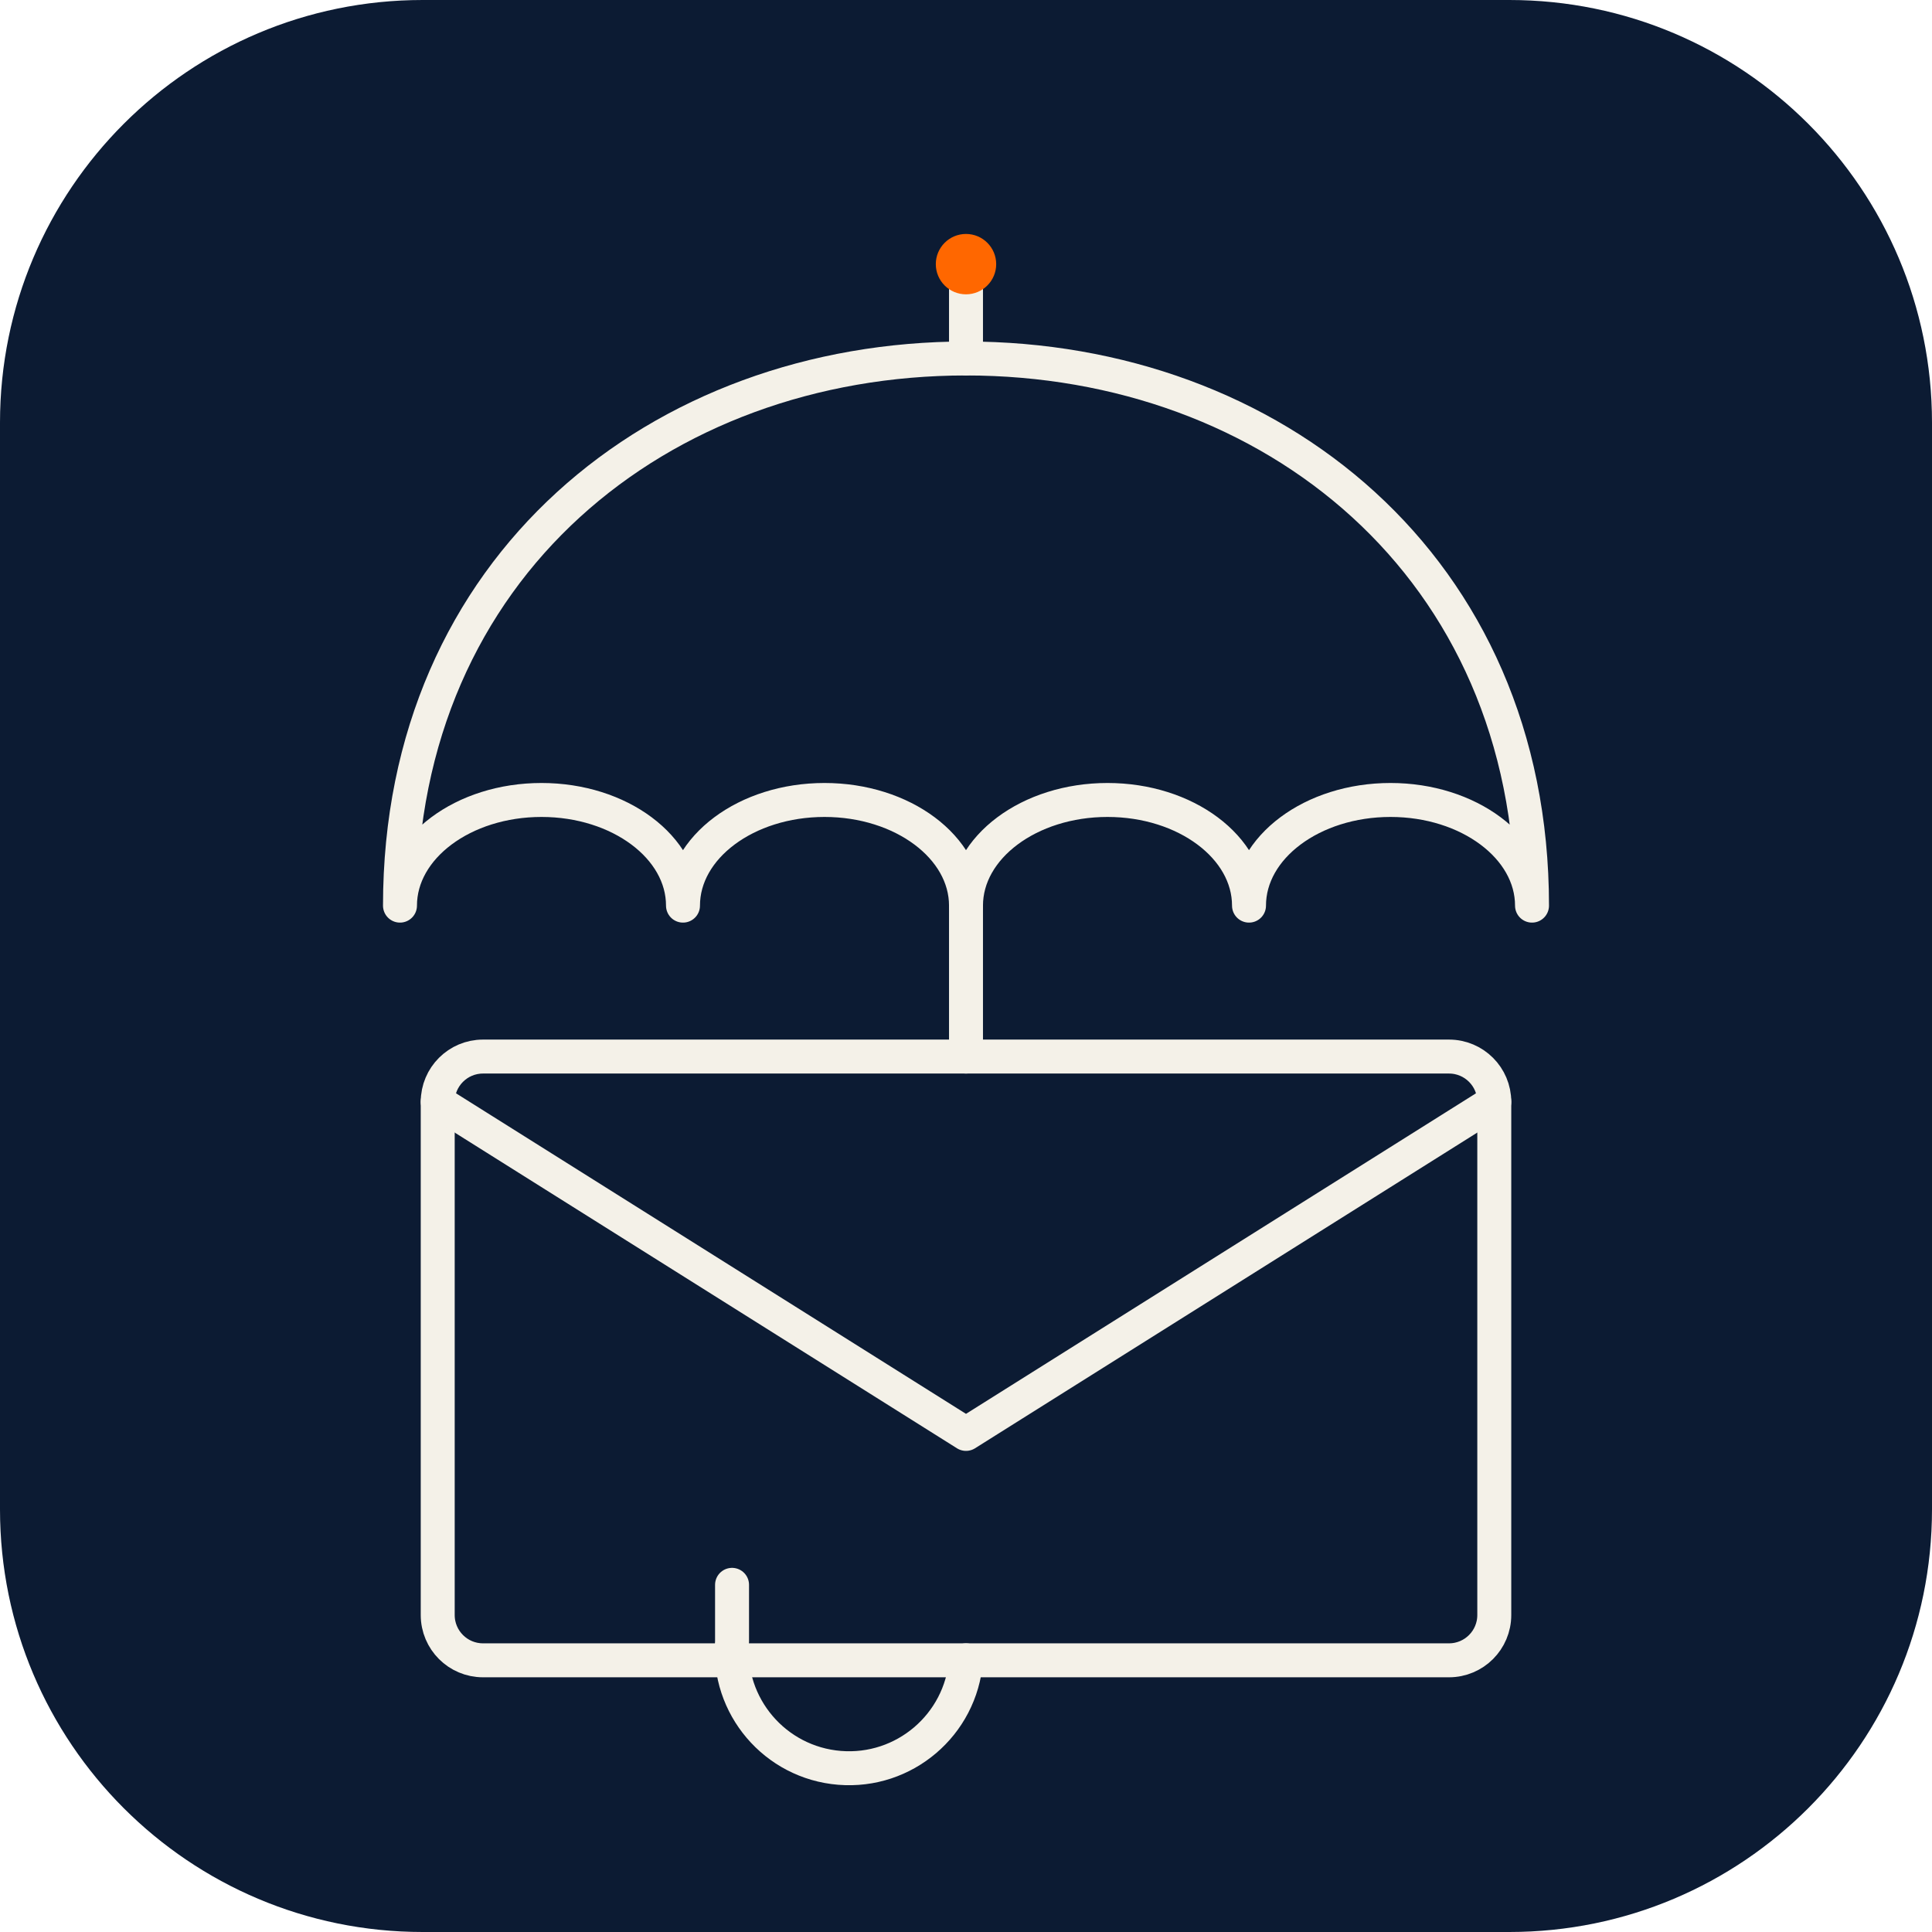
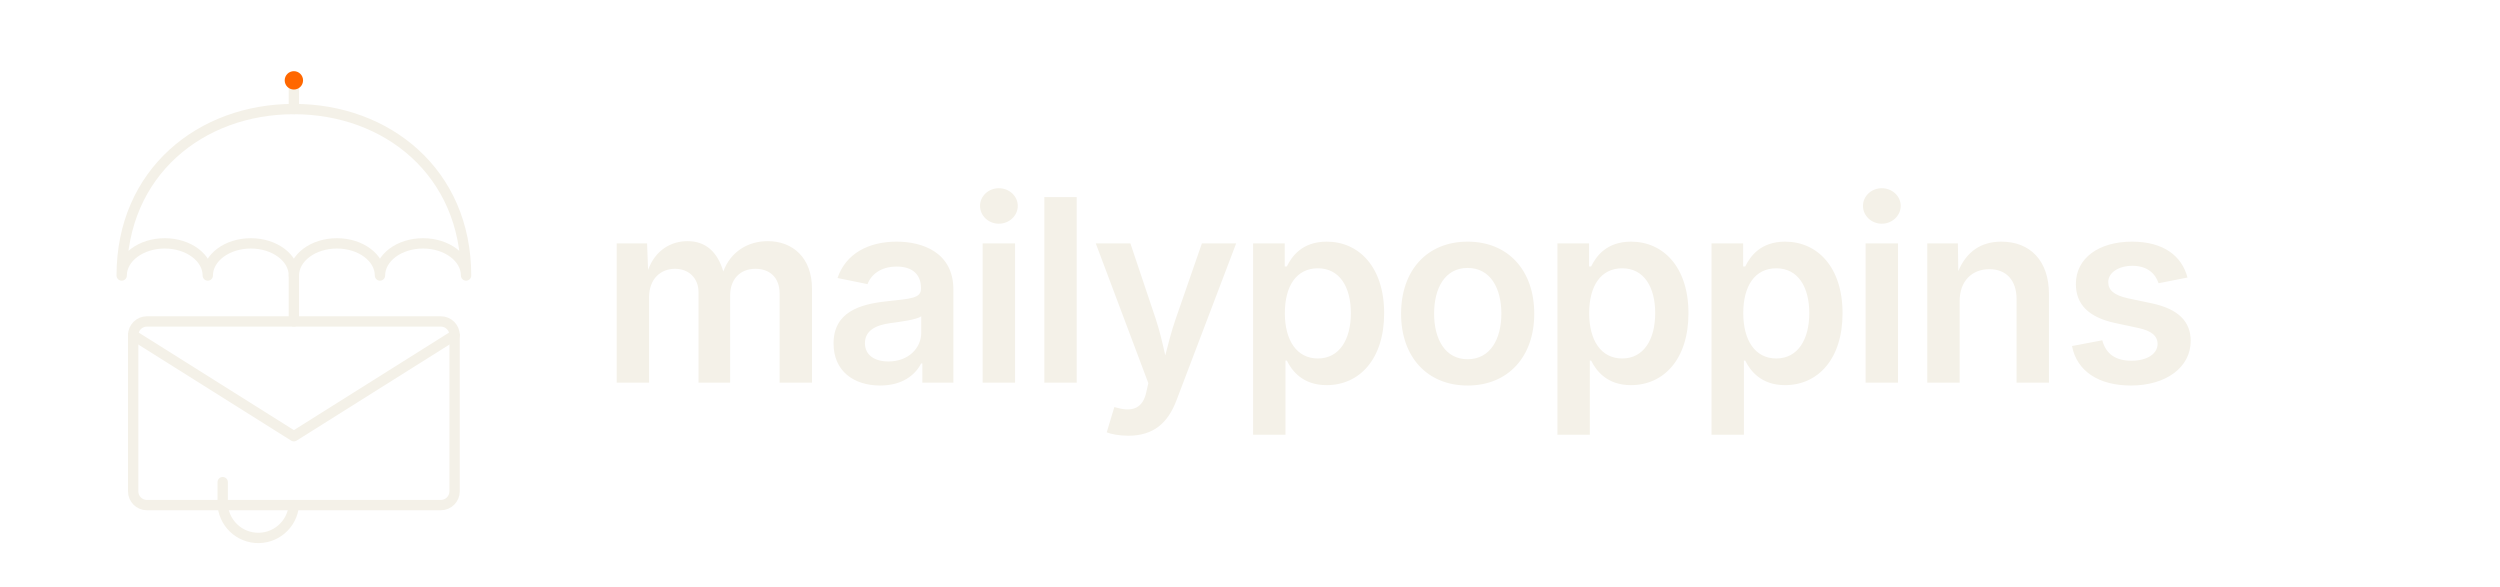
- <svg xmlns="http://www.w3.org/2000/svg" viewBox="0 0 1024 1024">
-   <rect width="1024" height="1024" rx="224" fill="#0C1B33" />
-   <g fill="none" stroke="#F4F1E8" stroke-width="18" stroke-linecap="round" stroke-linejoin="round">
-     <path d="M212 480 C 212 300 350 190 512 190 C 674 190 812 300 812 480 a 75 56 0 0 0 -150 0 a 75 56 0 0 0 -150 0 a 75 56 0 0 0 -150 0 a 75 56 0 0 0 -150 0 Z" />
-     <path d="M512 190 V 150" />
-     <path d="M512 480 V 560" />
-     <path d="M512 880 A 62 62 0 0 1 388 870 V 840" />
-     <rect x="232" y="560" width="560" height="320" rx="24" />
-     <path d="M232 584 L512 760 L792 584" />
+ <svg xmlns="http://www.w3.org/2000/svg" viewBox="0 0 1960 460">
+   <g transform="translate(0 0) scale(0.45)">
+     <g fill="none" stroke="#F4F1E8" stroke-width="18" stroke-linecap="round" stroke-linejoin="round">
+       <path d="M212 480 C 212 300 350 190 512 190 C 674 190 812 300 812 480 a 75 56 0 0 0 -150 0 a 75 56 0 0 0 -150 0 a 75 56 0 0 0 -150 0 a 75 56 0 0 0 -150 0 Z" />
+       <path d="M512 190 V 150" />
+       <path d="M512 480 V 560" />
+       <path d="M512 880 A 62 62 0 0 1 388 870 V 840" />
+       <rect x="232" y="560" width="560" height="320" rx="24" />
+       <path d="M232 584 L512 760 L792 584" />
+     </g>
+     <circle cx="512" cy="140" r="16" fill="#FF6700" />
  </g>
-   <circle cx="512" cy="140" r="16" fill="#FF6700" />
+   <text x="470" y="300" font-family="Inter, -apple-system, 'Helvetica Neue', Arial, sans-serif" font-weight="600" font-size="200" letter-spacing="-4" fill="#F4F1E8">mailypoppins</text>
</svg>
